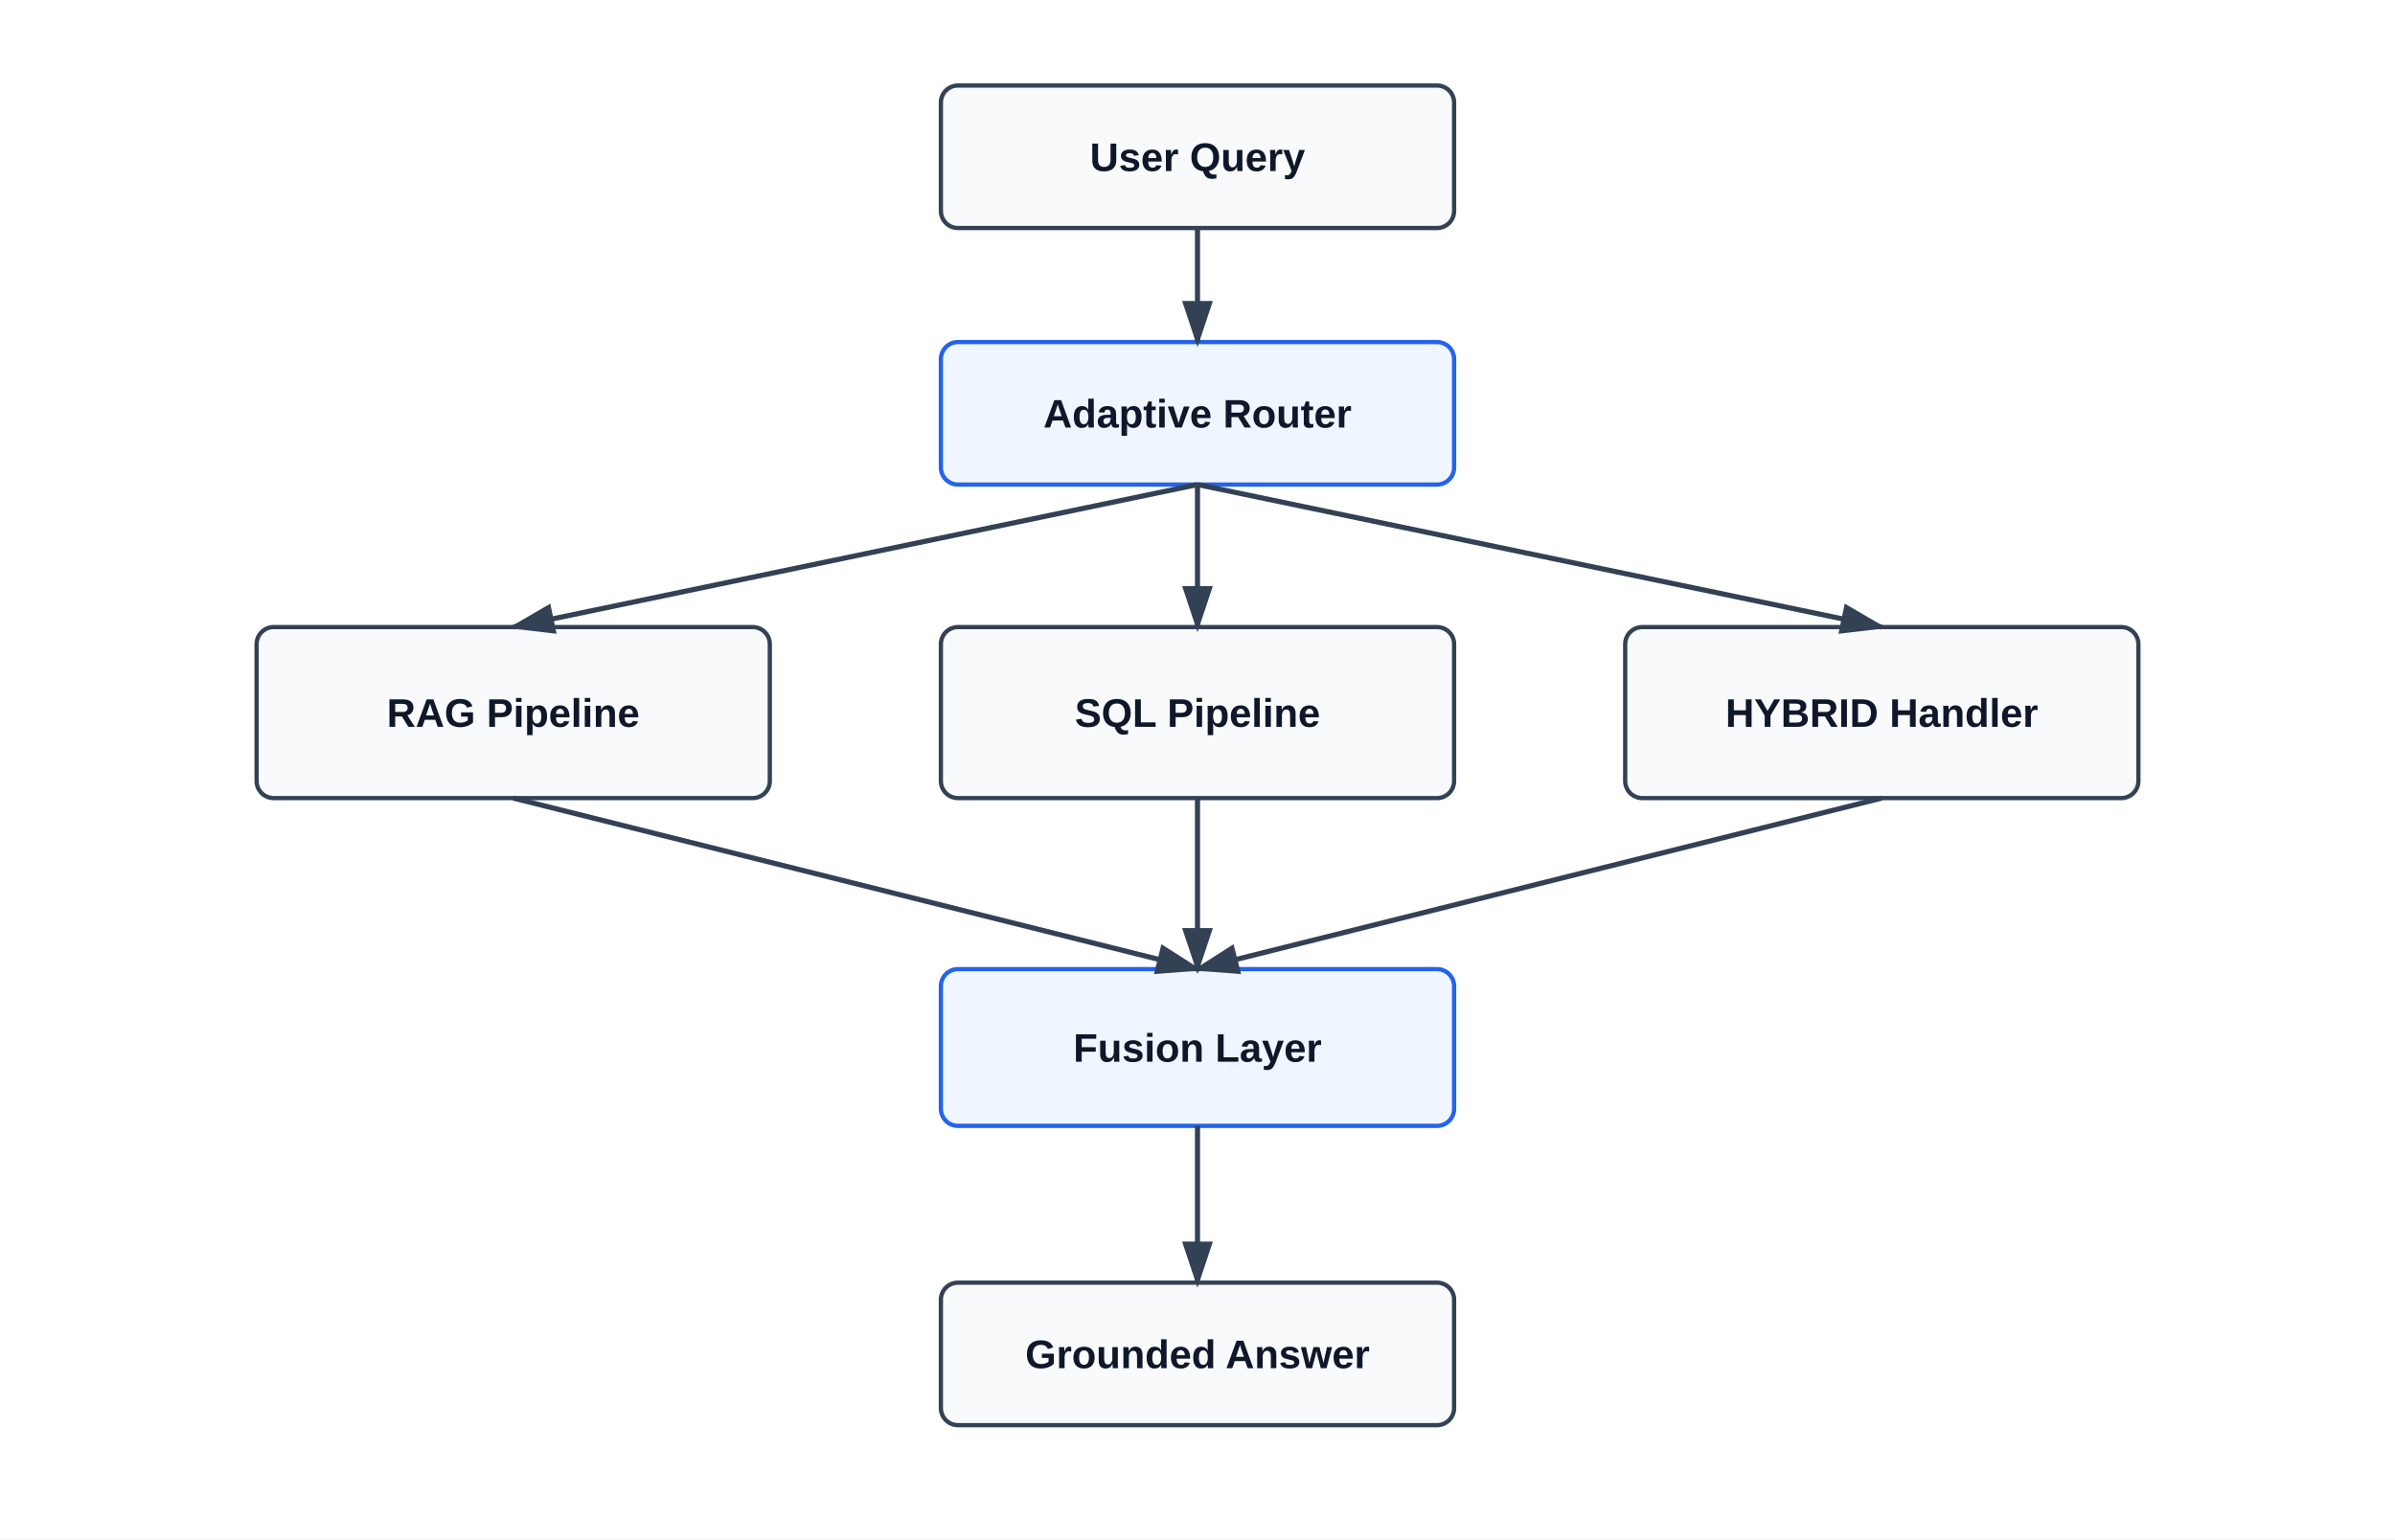
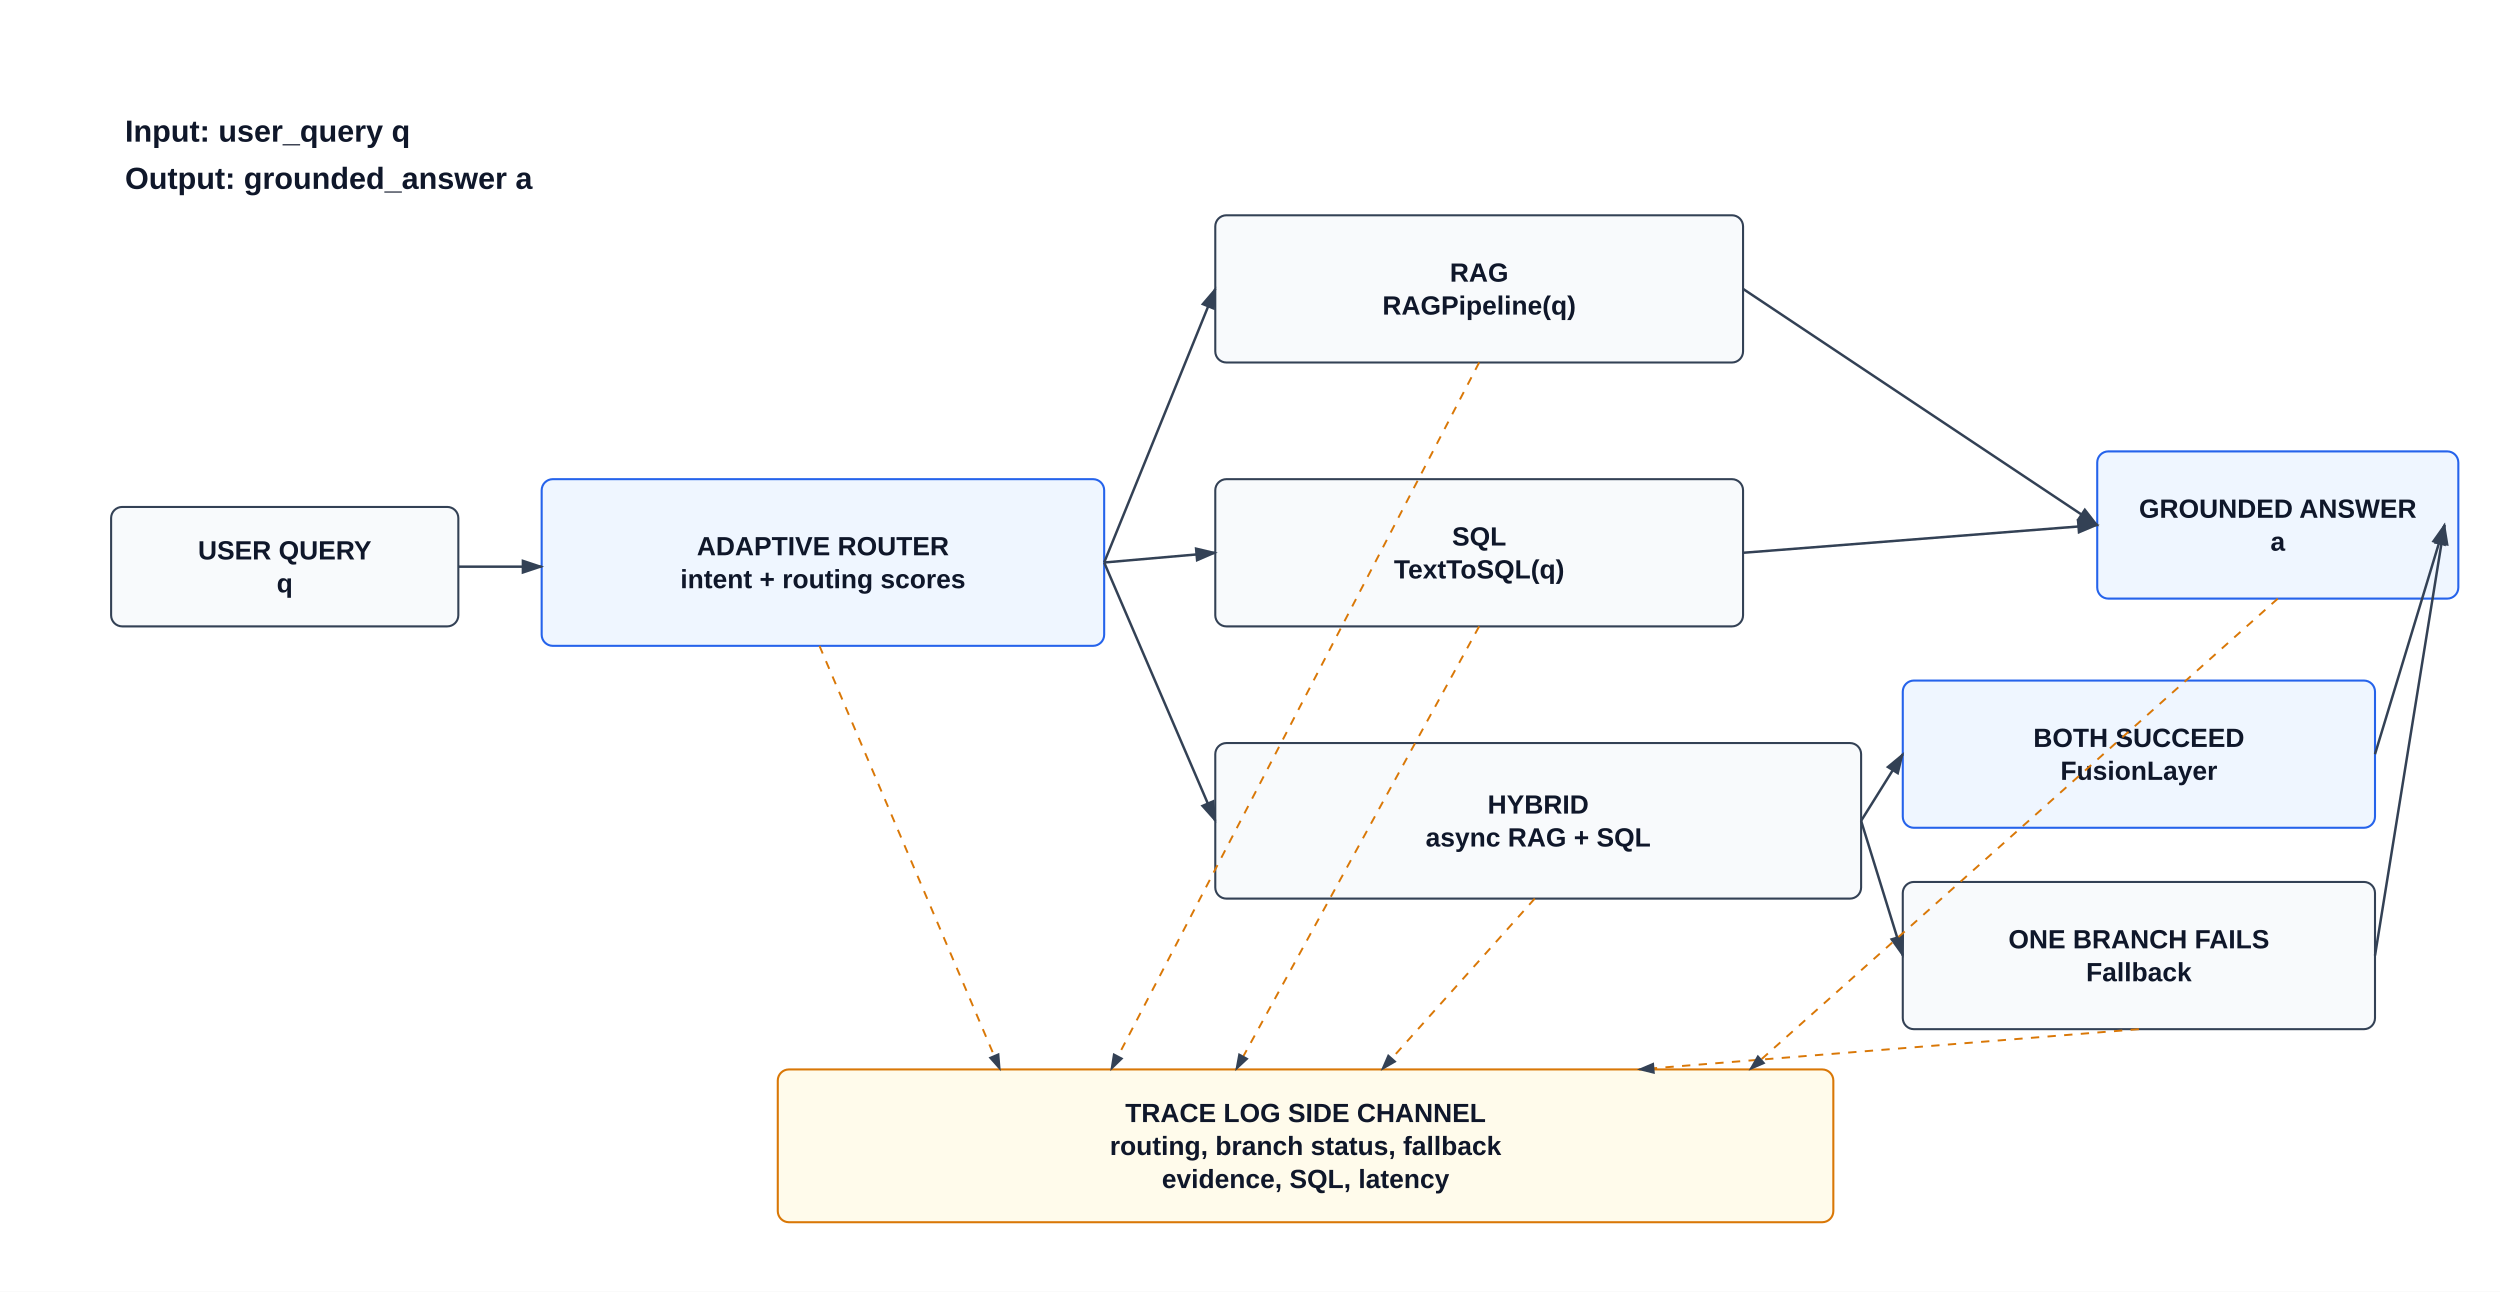
- <svg xmlns="http://www.w3.org/2000/svg" width="840" height="540" viewBox="0 0 840 540">
+ <svg xmlns="http://www.w3.org/2000/svg" width="1800" height="930" viewBox="0 0 1800 930">
  <defs>
    <marker id="arrow" markerWidth="10" markerHeight="10" refX="8" refY="3" orient="auto" markerUnits="strokeWidth">
      <path d="M0,0 L0,6 L9,3 z" fill="#334155" />
    </marker>
  </defs>
-   <rect width="840" height="540" fill="#ffffff" />
-   <rect x="330.0" y="30.0" width="180.0" height="50.0" rx="6" fill="#f8fafc" stroke="#334155" stroke-width="1.5" />
-   <text x="420.0" y="60.0" font-family="Arial, sans-serif" font-size="14" font-weight="600" text-anchor="middle" fill="#0f172a">User Query</text>
-   <rect x="330.0" y="120.0" width="180.0" height="50.0" rx="6" fill="#eff6ff" stroke="#2563eb" stroke-width="1.5" />
-   <text x="420.0" y="150.0" font-family="Arial, sans-serif" font-size="14" font-weight="600" text-anchor="middle" fill="#0f172a">Adaptive Router</text>
-   <rect x="90.0" y="220.0" width="180.0" height="60.0" rx="6" fill="#f8fafc" stroke="#334155" stroke-width="1.5" />
-   <text x="180.0" y="255.0" font-family="Arial, sans-serif" font-size="14" font-weight="600" text-anchor="middle" fill="#0f172a">RAG Pipeline</text>
-   <rect x="330.0" y="220.0" width="180.0" height="60.0" rx="6" fill="#f8fafc" stroke="#334155" stroke-width="1.5" />
-   <text x="420.0" y="255.0" font-family="Arial, sans-serif" font-size="14" font-weight="600" text-anchor="middle" fill="#0f172a">SQL Pipeline</text>
-   <rect x="570.0" y="220.0" width="180.0" height="60.0" rx="6" fill="#f8fafc" stroke="#334155" stroke-width="1.5" />
-   <text x="660.0" y="255.0" font-family="Arial, sans-serif" font-size="14" font-weight="600" text-anchor="middle" fill="#0f172a">HYBRID Handler</text>
-   <rect x="330.0" y="340.0" width="180.0" height="55.0" rx="6" fill="#eff6ff" stroke="#2563eb" stroke-width="1.5" />
-   <text x="420.0" y="372.5" font-family="Arial, sans-serif" font-size="14" font-weight="600" text-anchor="middle" fill="#0f172a">Fusion Layer</text>
-   <rect x="330.0" y="450.0" width="180.0" height="50.0" rx="6" fill="#f8fafc" stroke="#334155" stroke-width="1.5" />
-   <text x="420.0" y="480.0" font-family="Arial, sans-serif" font-size="14" font-weight="600" text-anchor="middle" fill="#0f172a">Grounded Answer</text>
-   <line x1="420.0" y1="80.0" x2="420.0" y2="120.0" stroke="#334155" stroke-width="1.8" marker-end="url(#arrow)" />
-   <line x1="420.0" y1="170.0" x2="180.0" y2="220.0" stroke="#334155" stroke-width="1.8" marker-end="url(#arrow)" />
-   <line x1="420.0" y1="170.0" x2="420.0" y2="220.0" stroke="#334155" stroke-width="1.8" marker-end="url(#arrow)" />
-   <line x1="420.0" y1="170.0" x2="660.0" y2="220.0" stroke="#334155" stroke-width="1.8" marker-end="url(#arrow)" />
-   <line x1="180.0" y1="280.0" x2="420.0" y2="340.0" stroke="#334155" stroke-width="1.8" marker-end="url(#arrow)" />
-   <line x1="420.0" y1="280.0" x2="420.0" y2="340.0" stroke="#334155" stroke-width="1.8" marker-end="url(#arrow)" />
-   <line x1="660.0" y1="280.0" x2="420.0" y2="340.0" stroke="#334155" stroke-width="1.8" marker-end="url(#arrow)" />
-   <line x1="420.0" y1="395.0" x2="420.0" y2="450.0" stroke="#334155" stroke-width="1.8" marker-end="url(#arrow)" />
+   <rect width="1800" height="930" fill="#ffffff" />
+   <text x="90.0" y="102.0" font-family="Arial, sans-serif" font-size="22" font-weight="600" text-anchor="start" fill="#0f172a">Input: user_query q</text>
+   <text x="90.0" y="136.0" font-family="Arial, sans-serif" font-size="22" font-weight="600" text-anchor="start" fill="#0f172a">Output: grounded_answer a</text>
+   <rect x="80.0" y="365.0" width="250.0" height="86.0" rx="8" fill="#f8fafc" stroke="#334155" stroke-width="1.5" />
+   <text x="205.0" y="402.8" font-family="Arial, sans-serif" font-size="19" font-weight="700" text-anchor="middle" fill="#0f172a">USER QUERY</text>
+   <text x="205.0" y="426.5" font-family="Arial, sans-serif" font-size="19" font-weight="700" text-anchor="middle" fill="#0f172a">q</text>
+   <rect x="390.0" y="345.0" width="405.0" height="120.0" rx="8" fill="#eff6ff" stroke="#2563eb" stroke-width="1.5" />
+   <text x="592.5" y="399.8" font-family="Arial, sans-serif" font-size="19" font-weight="700" text-anchor="middle" fill="#0f172a">ADAPTIVE ROUTER</text>
+   <text x="592.5" y="423.5" font-family="Arial, sans-serif" font-size="19" font-weight="700" text-anchor="middle" fill="#0f172a">intent + routing scores</text>
+   <rect x="875.0" y="155.0" width="380.0" height="106.0" rx="8" fill="#f8fafc" stroke="#334155" stroke-width="1.5" />
+   <text x="1065.0" y="202.8" font-family="Arial, sans-serif" font-size="19" font-weight="700" text-anchor="middle" fill="#0f172a">RAG</text>
+   <text x="1065.0" y="226.5" font-family="Arial, sans-serif" font-size="19" font-weight="700" text-anchor="middle" fill="#0f172a">RAGPipeline(q)</text>
+   <rect x="875.0" y="345.0" width="380.0" height="106.0" rx="8" fill="#f8fafc" stroke="#334155" stroke-width="1.5" />
+   <text x="1065.0" y="392.8" font-family="Arial, sans-serif" font-size="19" font-weight="700" text-anchor="middle" fill="#0f172a">SQL</text>
+   <text x="1065.0" y="416.5" font-family="Arial, sans-serif" font-size="19" font-weight="700" text-anchor="middle" fill="#0f172a">TextToSQL(q)</text>
+   <rect x="875.0" y="535.0" width="465.0" height="112.0" rx="8" fill="#f8fafc" stroke="#334155" stroke-width="1.5" />
+   <text x="1107.5" y="585.8" font-family="Arial, sans-serif" font-size="19" font-weight="700" text-anchor="middle" fill="#0f172a">HYBRID</text>
+   <text x="1107.5" y="609.5" font-family="Arial, sans-serif" font-size="19" font-weight="700" text-anchor="middle" fill="#0f172a">async RAG + SQL</text>
+   <rect x="1370.0" y="490.0" width="340.0" height="106.0" rx="8" fill="#eff6ff" stroke="#2563eb" stroke-width="1.5" />
+   <text x="1540.0" y="537.8" font-family="Arial, sans-serif" font-size="19" font-weight="700" text-anchor="middle" fill="#0f172a">BOTH SUCCEED</text>
+   <text x="1540.0" y="561.5" font-family="Arial, sans-serif" font-size="19" font-weight="700" text-anchor="middle" fill="#0f172a">FusionLayer</text>
+   <rect x="1370.0" y="635.0" width="340.0" height="106.0" rx="8" fill="#f8fafc" stroke="#334155" stroke-width="1.5" />
+   <text x="1540.0" y="682.8" font-family="Arial, sans-serif" font-size="19" font-weight="700" text-anchor="middle" fill="#0f172a">ONE BRANCH FAILS</text>
+   <text x="1540.0" y="706.5" font-family="Arial, sans-serif" font-size="19" font-weight="700" text-anchor="middle" fill="#0f172a">Fallback</text>
+   <rect x="1510.0" y="325.0" width="260.0" height="106.0" rx="8" fill="#eff6ff" stroke="#2563eb" stroke-width="1.5" />
+   <text x="1640.0" y="372.8" font-family="Arial, sans-serif" font-size="19" font-weight="700" text-anchor="middle" fill="#0f172a">GROUNDED ANSWER</text>
+   <text x="1640.0" y="396.5" font-family="Arial, sans-serif" font-size="19" font-weight="700" text-anchor="middle" fill="#0f172a">a</text>
+   <rect x="560.0" y="770.0" width="760.0" height="110.0" rx="8" fill="#fffbeb" stroke="#d97706" stroke-width="1.5" />
+   <text x="940.0" y="807.9" font-family="Arial, sans-serif" font-size="19" font-weight="700" text-anchor="middle" fill="#0f172a">TRACE LOG SIDE CHANNEL</text>
+   <text x="940.0" y="831.6" font-family="Arial, sans-serif" font-size="19" font-weight="700" text-anchor="middle" fill="#0f172a">routing, branch status, fallback</text>
+   <text x="940.0" y="855.4" font-family="Arial, sans-serif" font-size="19" font-weight="700" text-anchor="middle" fill="#0f172a">evidence, SQL, latency</text>
+   <line x1="330.0" y1="408.0" x2="390.0" y2="408.0" stroke="#334155" stroke-width="1.8" marker-end="url(#arrow)" />
+   <line x1="795.0" y1="405.0" x2="875.0" y2="208.0" stroke="#334155" stroke-width="1.8" marker-end="url(#arrow)" />
+   <line x1="795.0" y1="405.0" x2="875.0" y2="398.0" stroke="#334155" stroke-width="1.8" marker-end="url(#arrow)" />
+   <line x1="795.0" y1="405.0" x2="875.0" y2="591.0" stroke="#334155" stroke-width="1.8" marker-end="url(#arrow)" />
+   <line x1="1255.0" y1="208.0" x2="1510.0" y2="378.0" stroke="#334155" stroke-width="1.8" marker-end="url(#arrow)" />
+   <line x1="1255.0" y1="398.0" x2="1510.0" y2="378.0" stroke="#334155" stroke-width="1.8" marker-end="url(#arrow)" />
+   <line x1="1340.0" y1="591.0" x2="1370.0" y2="543.0" stroke="#334155" stroke-width="1.8" marker-end="url(#arrow)" />
+   <line x1="1340.0" y1="591.0" x2="1370.0" y2="688.0" stroke="#334155" stroke-width="1.8" marker-end="url(#arrow)" />
+   <line x1="1710.0" y1="543.0" x2="1760.0" y2="378.0" stroke="#334155" stroke-width="1.8" marker-end="url(#arrow)" />
+   <line x1="1710.0" y1="688.0" x2="1760.0" y2="378.0" stroke="#334155" stroke-width="1.8" marker-end="url(#arrow)" />
+   <line x1="590.0" y1="465.0" x2="720.0" y2="770.0" stroke="#d97706" stroke-width="1.4" stroke-dasharray="6 6" marker-end="url(#arrow)" />
+   <line x1="1065.0" y1="261.0" x2="800.0" y2="770.0" stroke="#d97706" stroke-width="1.4" stroke-dasharray="6 6" marker-end="url(#arrow)" />
+   <line x1="1065.0" y1="451.0" x2="890.0" y2="770.0" stroke="#d97706" stroke-width="1.4" stroke-dasharray="6 6" marker-end="url(#arrow)" />
+   <line x1="1105.0" y1="647.0" x2="995.0" y2="770.0" stroke="#d97706" stroke-width="1.4" stroke-dasharray="6 6" marker-end="url(#arrow)" />
+   <line x1="1540.0" y1="741.0" x2="1180.0" y2="770.0" stroke="#d97706" stroke-width="1.4" stroke-dasharray="6 6" marker-end="url(#arrow)" />
+   <line x1="1640.0" y1="431.0" x2="1260.0" y2="770.0" stroke="#d97706" stroke-width="1.4" stroke-dasharray="6 6" marker-end="url(#arrow)" />
</svg>
